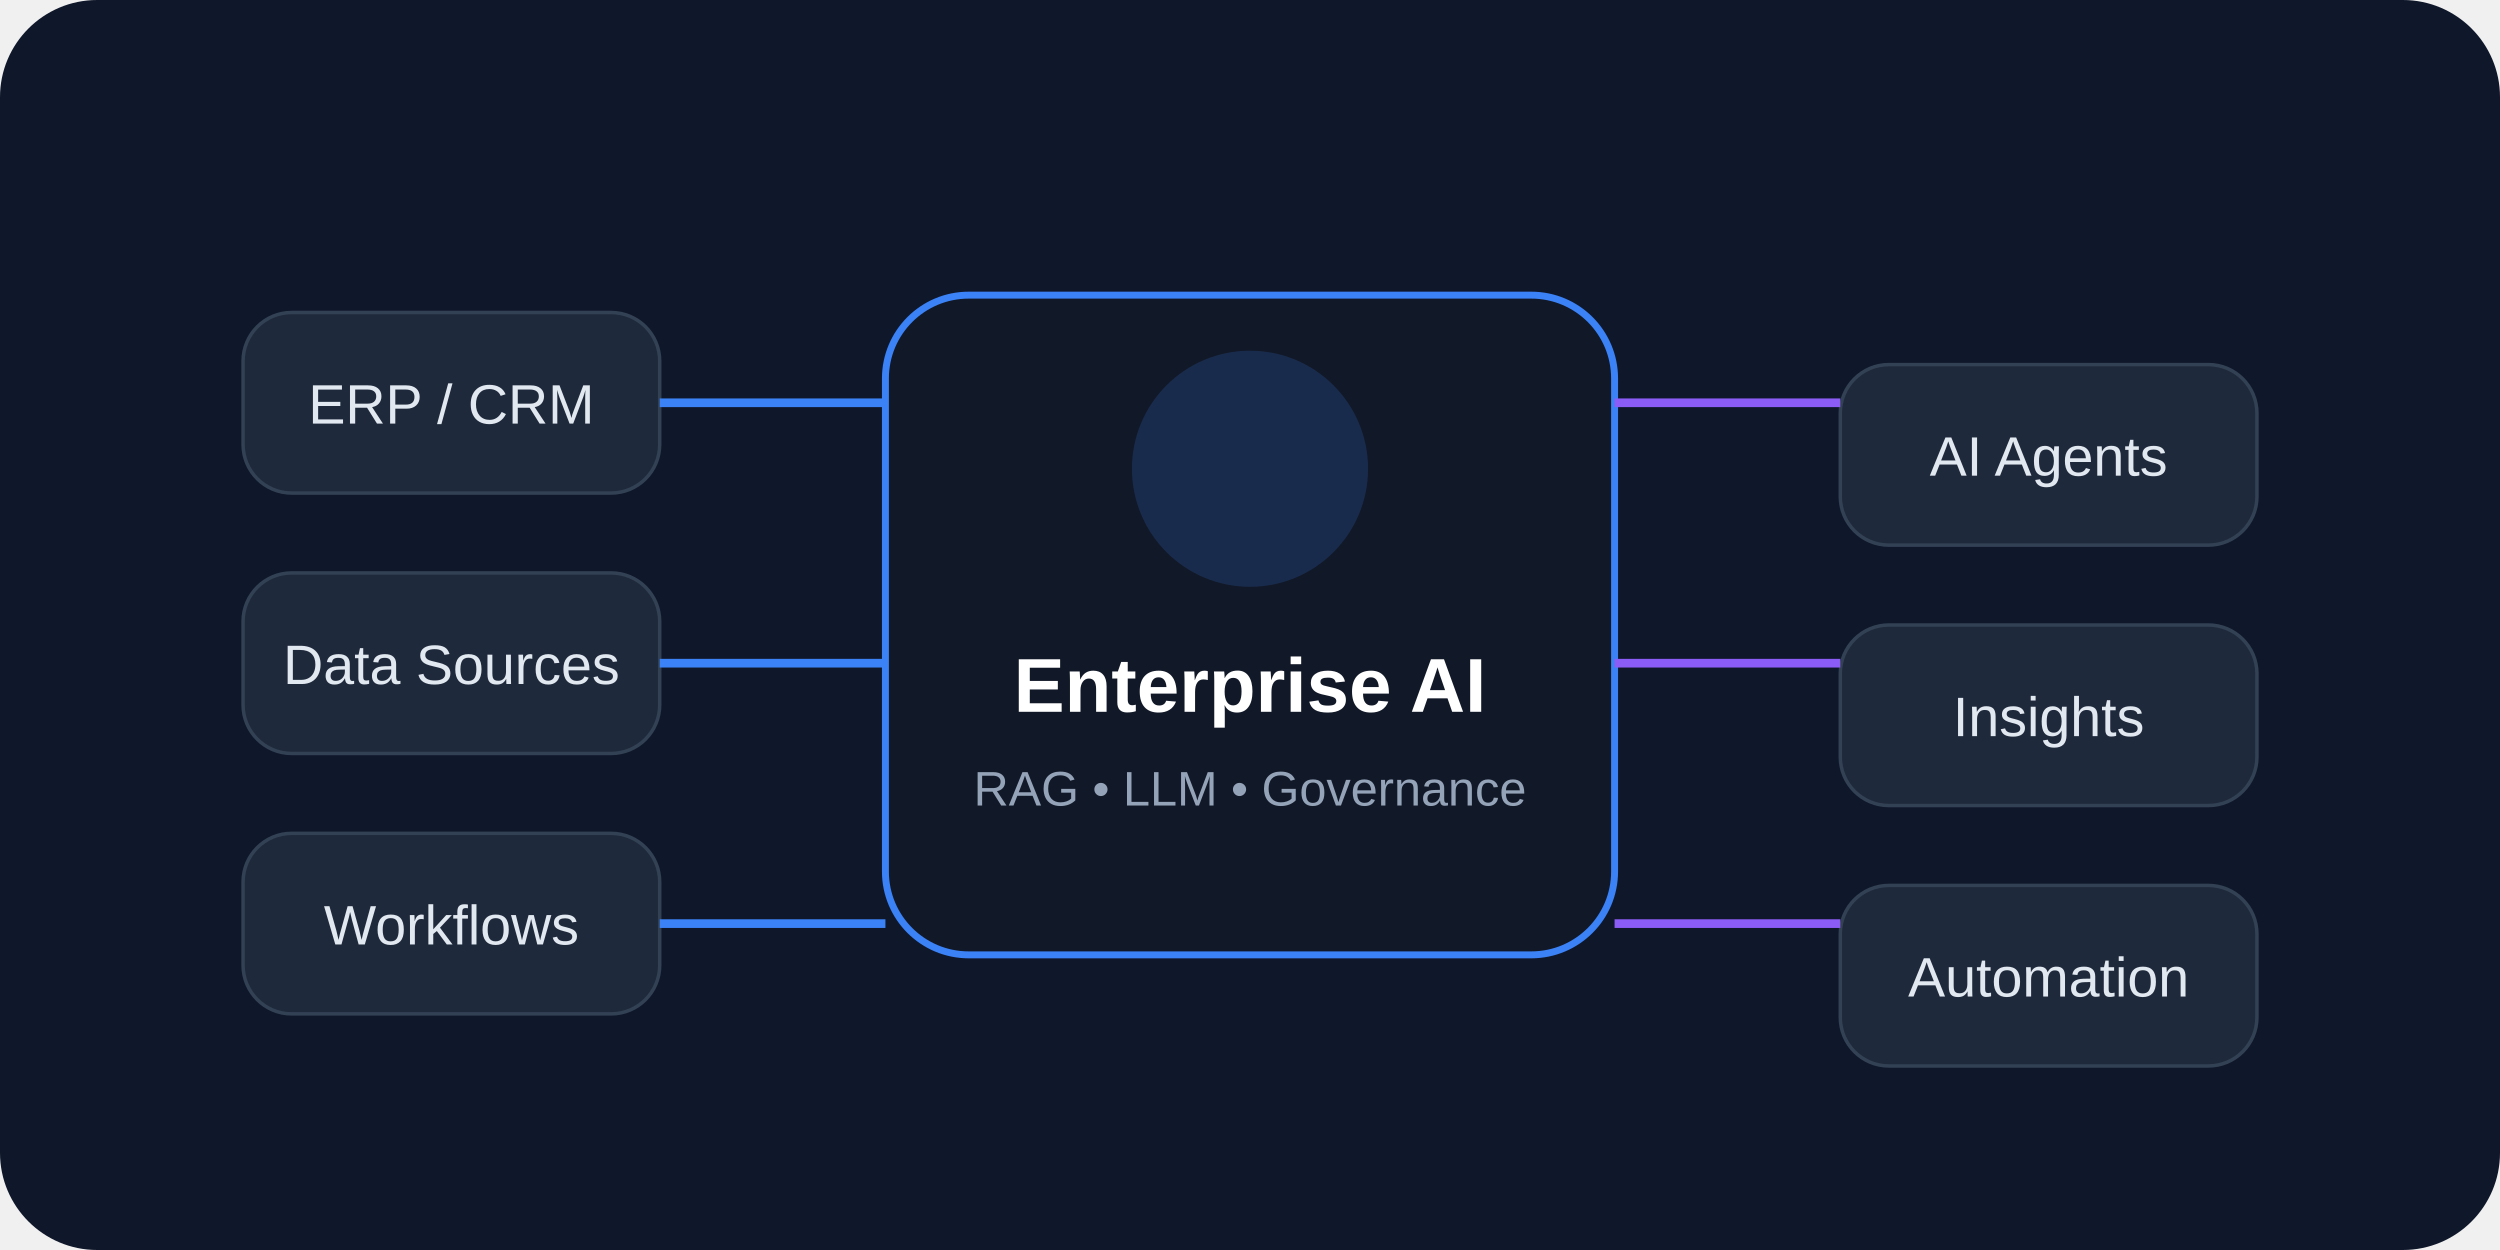
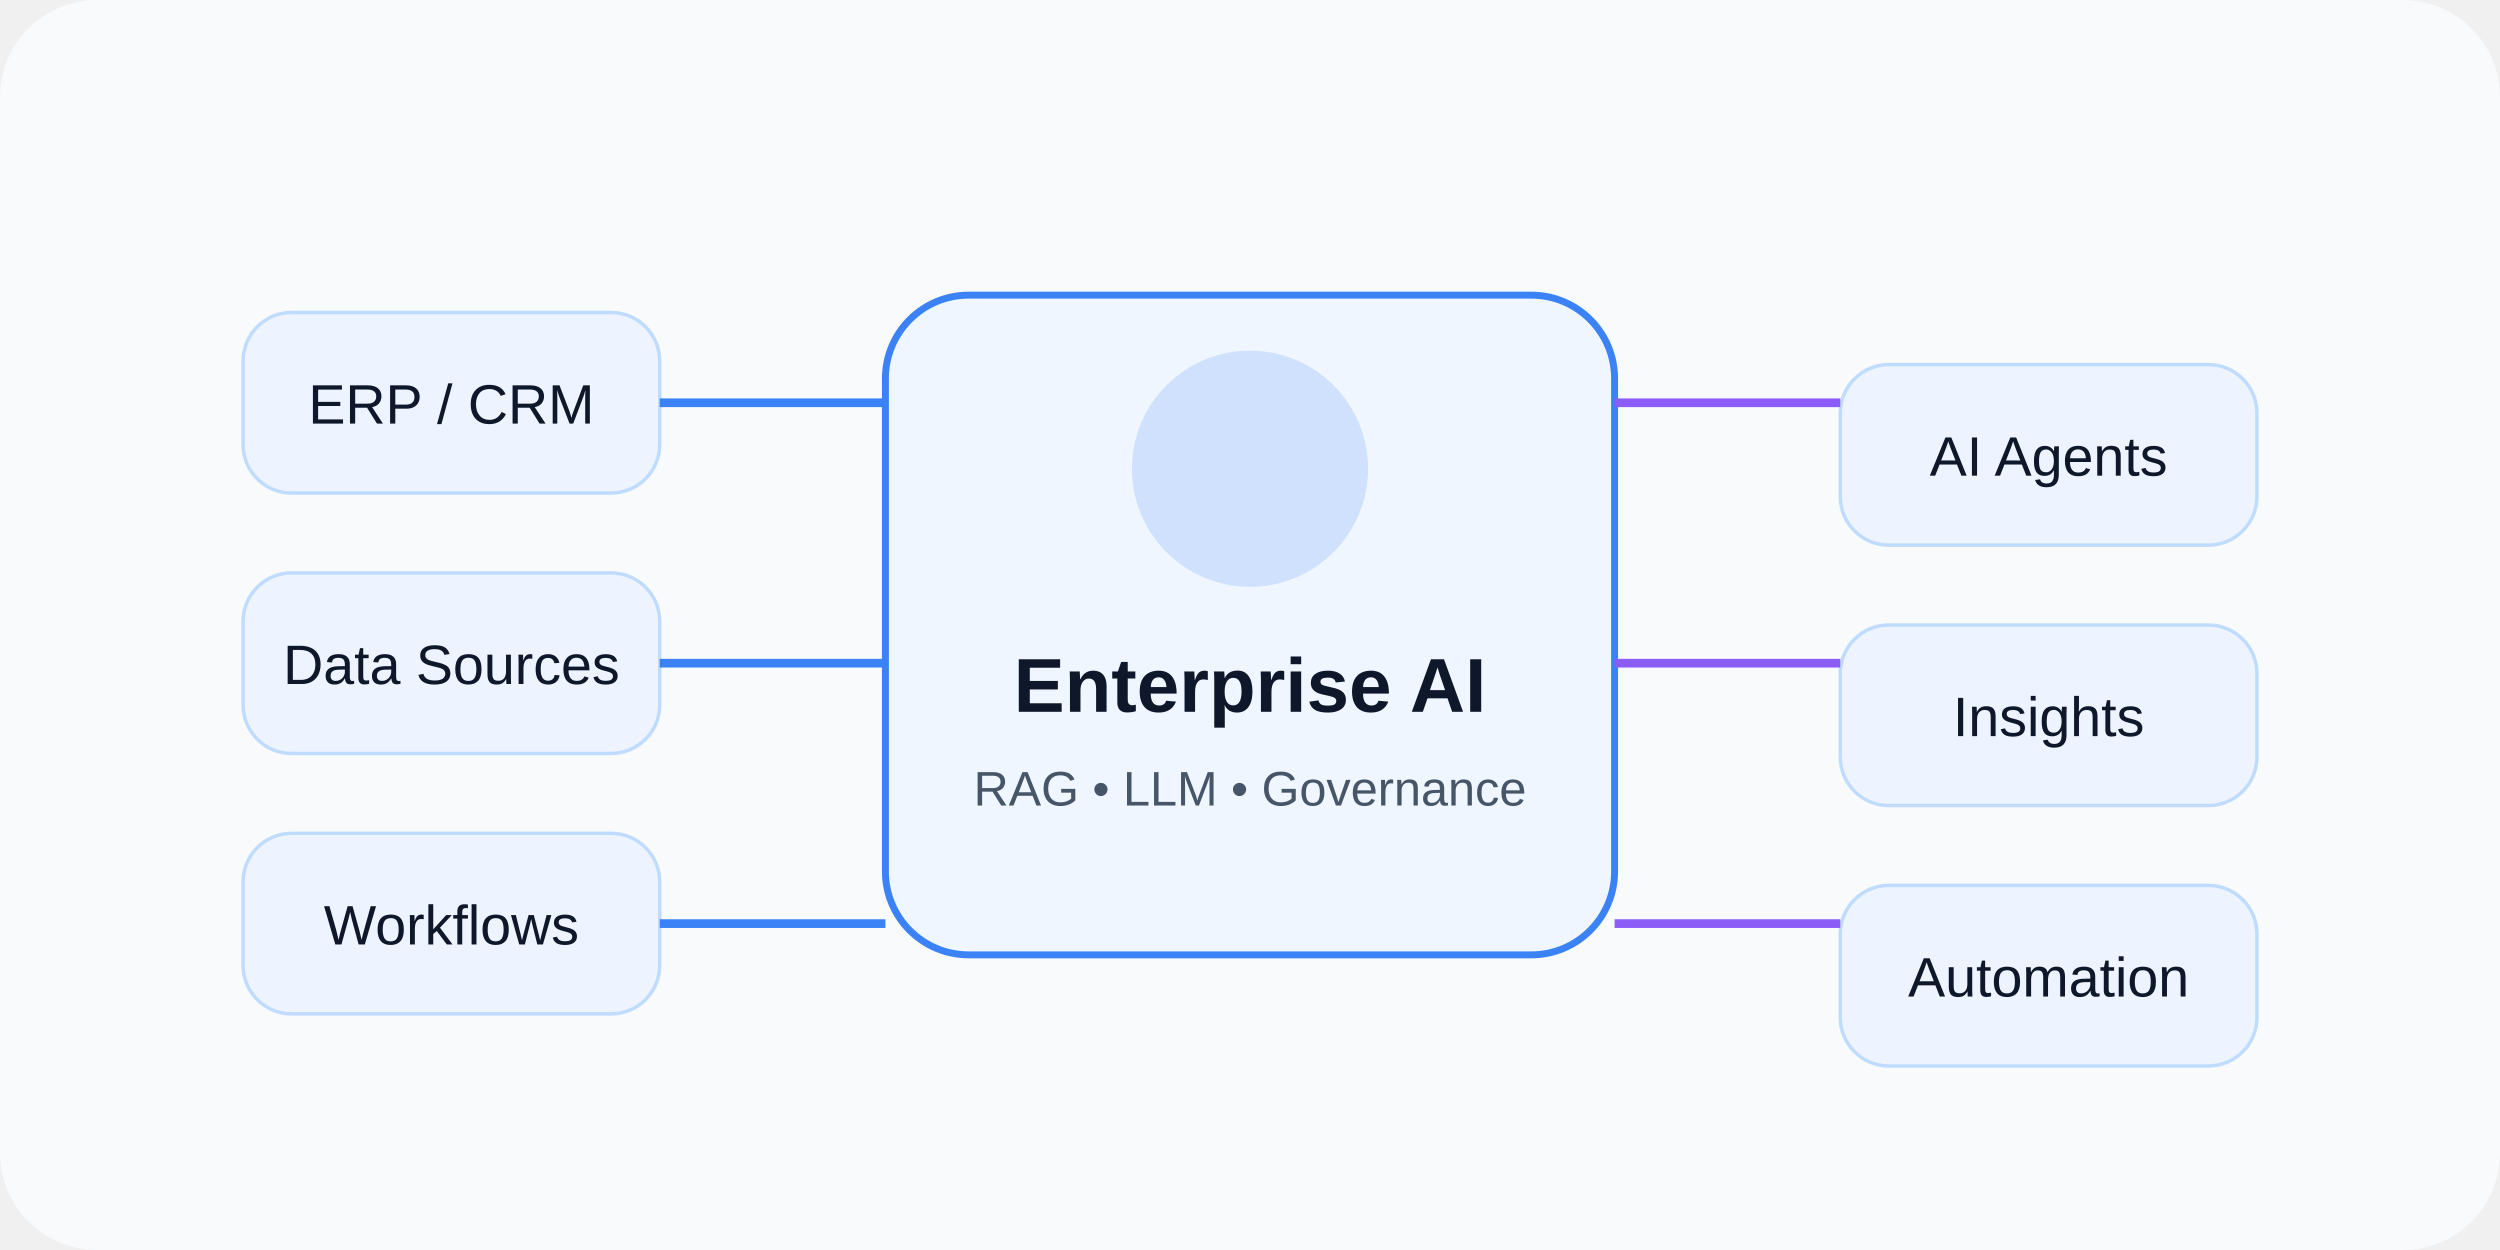
<svg xmlns="http://www.w3.org/2000/svg" width="720" height="360" viewBox="0 0 720 360" fill="none">
-   <rect width="720" height="360" rx="28" fill="#0F172A" />
-   <rect x="70" y="90" width="120" height="52" rx="14" fill="#1E293B" stroke="#334155" />
-   <text x="130" y="122" text-anchor="middle" fill="#E2E8F0" font-size="16" font-family="Arial">ERP / CRM</text>
-   <rect x="70" y="165" width="120" height="52" rx="14" fill="#1E293B" stroke="#334155" />
-   <text x="130" y="197" text-anchor="middle" fill="#E2E8F0" font-size="16" font-family="Arial">Data Sources</text>
-   <rect x="70" y="240" width="120" height="52" rx="14" fill="#1E293B" stroke="#334155" />
-   <text x="130" y="272" text-anchor="middle" fill="#E2E8F0" font-size="16" font-family="Arial">Workflows</text>
-   <rect x="255" y="85" width="210" height="190" rx="24" fill="#111827" stroke="#3B82F6" stroke-width="2" />
+   <style>
+     .tf-bg { fill: #F8FAFC; }
+     .tf-card { fill: #EEF4FF; stroke: #BFDBFE; }
+     .tf-core { fill: #EFF6FF; stroke: #3B82F6; }
+     .tf-main { fill: #0F172A; }
+     .tf-muted { fill: #475569; }
+     @media (prefers-color-scheme: dark) {
+       .tf-bg { fill: #0F172A; }
+       .tf-card { fill: #1E293B; stroke: #334155; }
+       .tf-core { fill: #111827; stroke: #3B82F6; }
+       .tf-main { fill: #FFFFFF; }
+       .tf-muted { fill: #94A3B8; }
+     }
+   </style>
+   <rect width="720" height="360" rx="28" class="tf-bg" />
+   <rect x="70" y="90" width="120" height="52" rx="14" class="tf-card" />
+   <text x="130" y="122" text-anchor="middle" class="tf-main" font-size="16" font-family="Arial">ERP / CRM</text>
+   <rect x="70" y="165" width="120" height="52" rx="14" class="tf-card" />
+   <text x="130" y="197" text-anchor="middle" class="tf-main" font-size="16" font-family="Arial">Data Sources</text>
+   <rect x="70" y="240" width="120" height="52" rx="14" class="tf-card" />
+   <text x="130" y="272" text-anchor="middle" class="tf-main" font-size="16" font-family="Arial">Workflows</text>
+   <rect x="255" y="85" width="210" height="190" rx="24" class="tf-core" stroke-width="2" />
  <circle cx="360" cy="135" r="34" fill="#3B82F6" opacity="0.18" />
-   <text x="360" y="205" text-anchor="middle" fill="white" font-size="22" font-family="Arial" font-weight="bold">
-     Enterprise AI
-   </text>
-   <text x="360" y="232" text-anchor="middle" fill="#94A3B8" font-size="14" font-family="Arial">
-     RAG • LLM • Governance
-   </text>
-   <rect x="530" y="105" width="120" height="52" rx="14" fill="#1E293B" stroke="#334155" />
-   <text x="590" y="137" text-anchor="middle" fill="#E2E8F0" font-size="16" font-family="Arial">AI Agents</text>
-   <rect x="530" y="180" width="120" height="52" rx="14" fill="#1E293B" stroke="#334155" />
-   <text x="590" y="212" text-anchor="middle" fill="#E2E8F0" font-size="16" font-family="Arial">Insights</text>
-   <rect x="530" y="255" width="120" height="52" rx="14" fill="#1E293B" stroke="#334155" />
-   <text x="590" y="287" text-anchor="middle" fill="#E2E8F0" font-size="16" font-family="Arial">Automation</text>
+   <text x="360" y="205" text-anchor="middle" class="tf-main" font-size="22" font-family="Arial" font-weight="bold">Enterprise AI</text>
+   <text x="360" y="232" text-anchor="middle" class="tf-muted" font-size="14" font-family="Arial">RAG • LLM • Governance</text>
+   <rect x="530" y="105" width="120" height="52" rx="14" class="tf-card" />
+   <text x="590" y="137" text-anchor="middle" class="tf-main" font-size="16" font-family="Arial">AI Agents</text>
+   <rect x="530" y="180" width="120" height="52" rx="14" class="tf-card" />
+   <text x="590" y="212" text-anchor="middle" class="tf-main" font-size="16" font-family="Arial">Insights</text>
+   <rect x="530" y="255" width="120" height="52" rx="14" class="tf-card" />
+   <text x="590" y="287" text-anchor="middle" class="tf-main" font-size="16" font-family="Arial">Automation</text>
  <path d="M190 116H255" stroke="#3B82F6" stroke-width="2.5" />
  <path d="M190 191H255" stroke="#3B82F6" stroke-width="2.5" />
  <path d="M190 266H255" stroke="#3B82F6" stroke-width="2.5" />
  <path d="M465 116H530" stroke="#8B5CF6" stroke-width="2.5" />
  <path d="M465 191H530" stroke="#8B5CF6" stroke-width="2.5" />
  <path d="M465 266H530" stroke="#8B5CF6" stroke-width="2.5" />
</svg>
